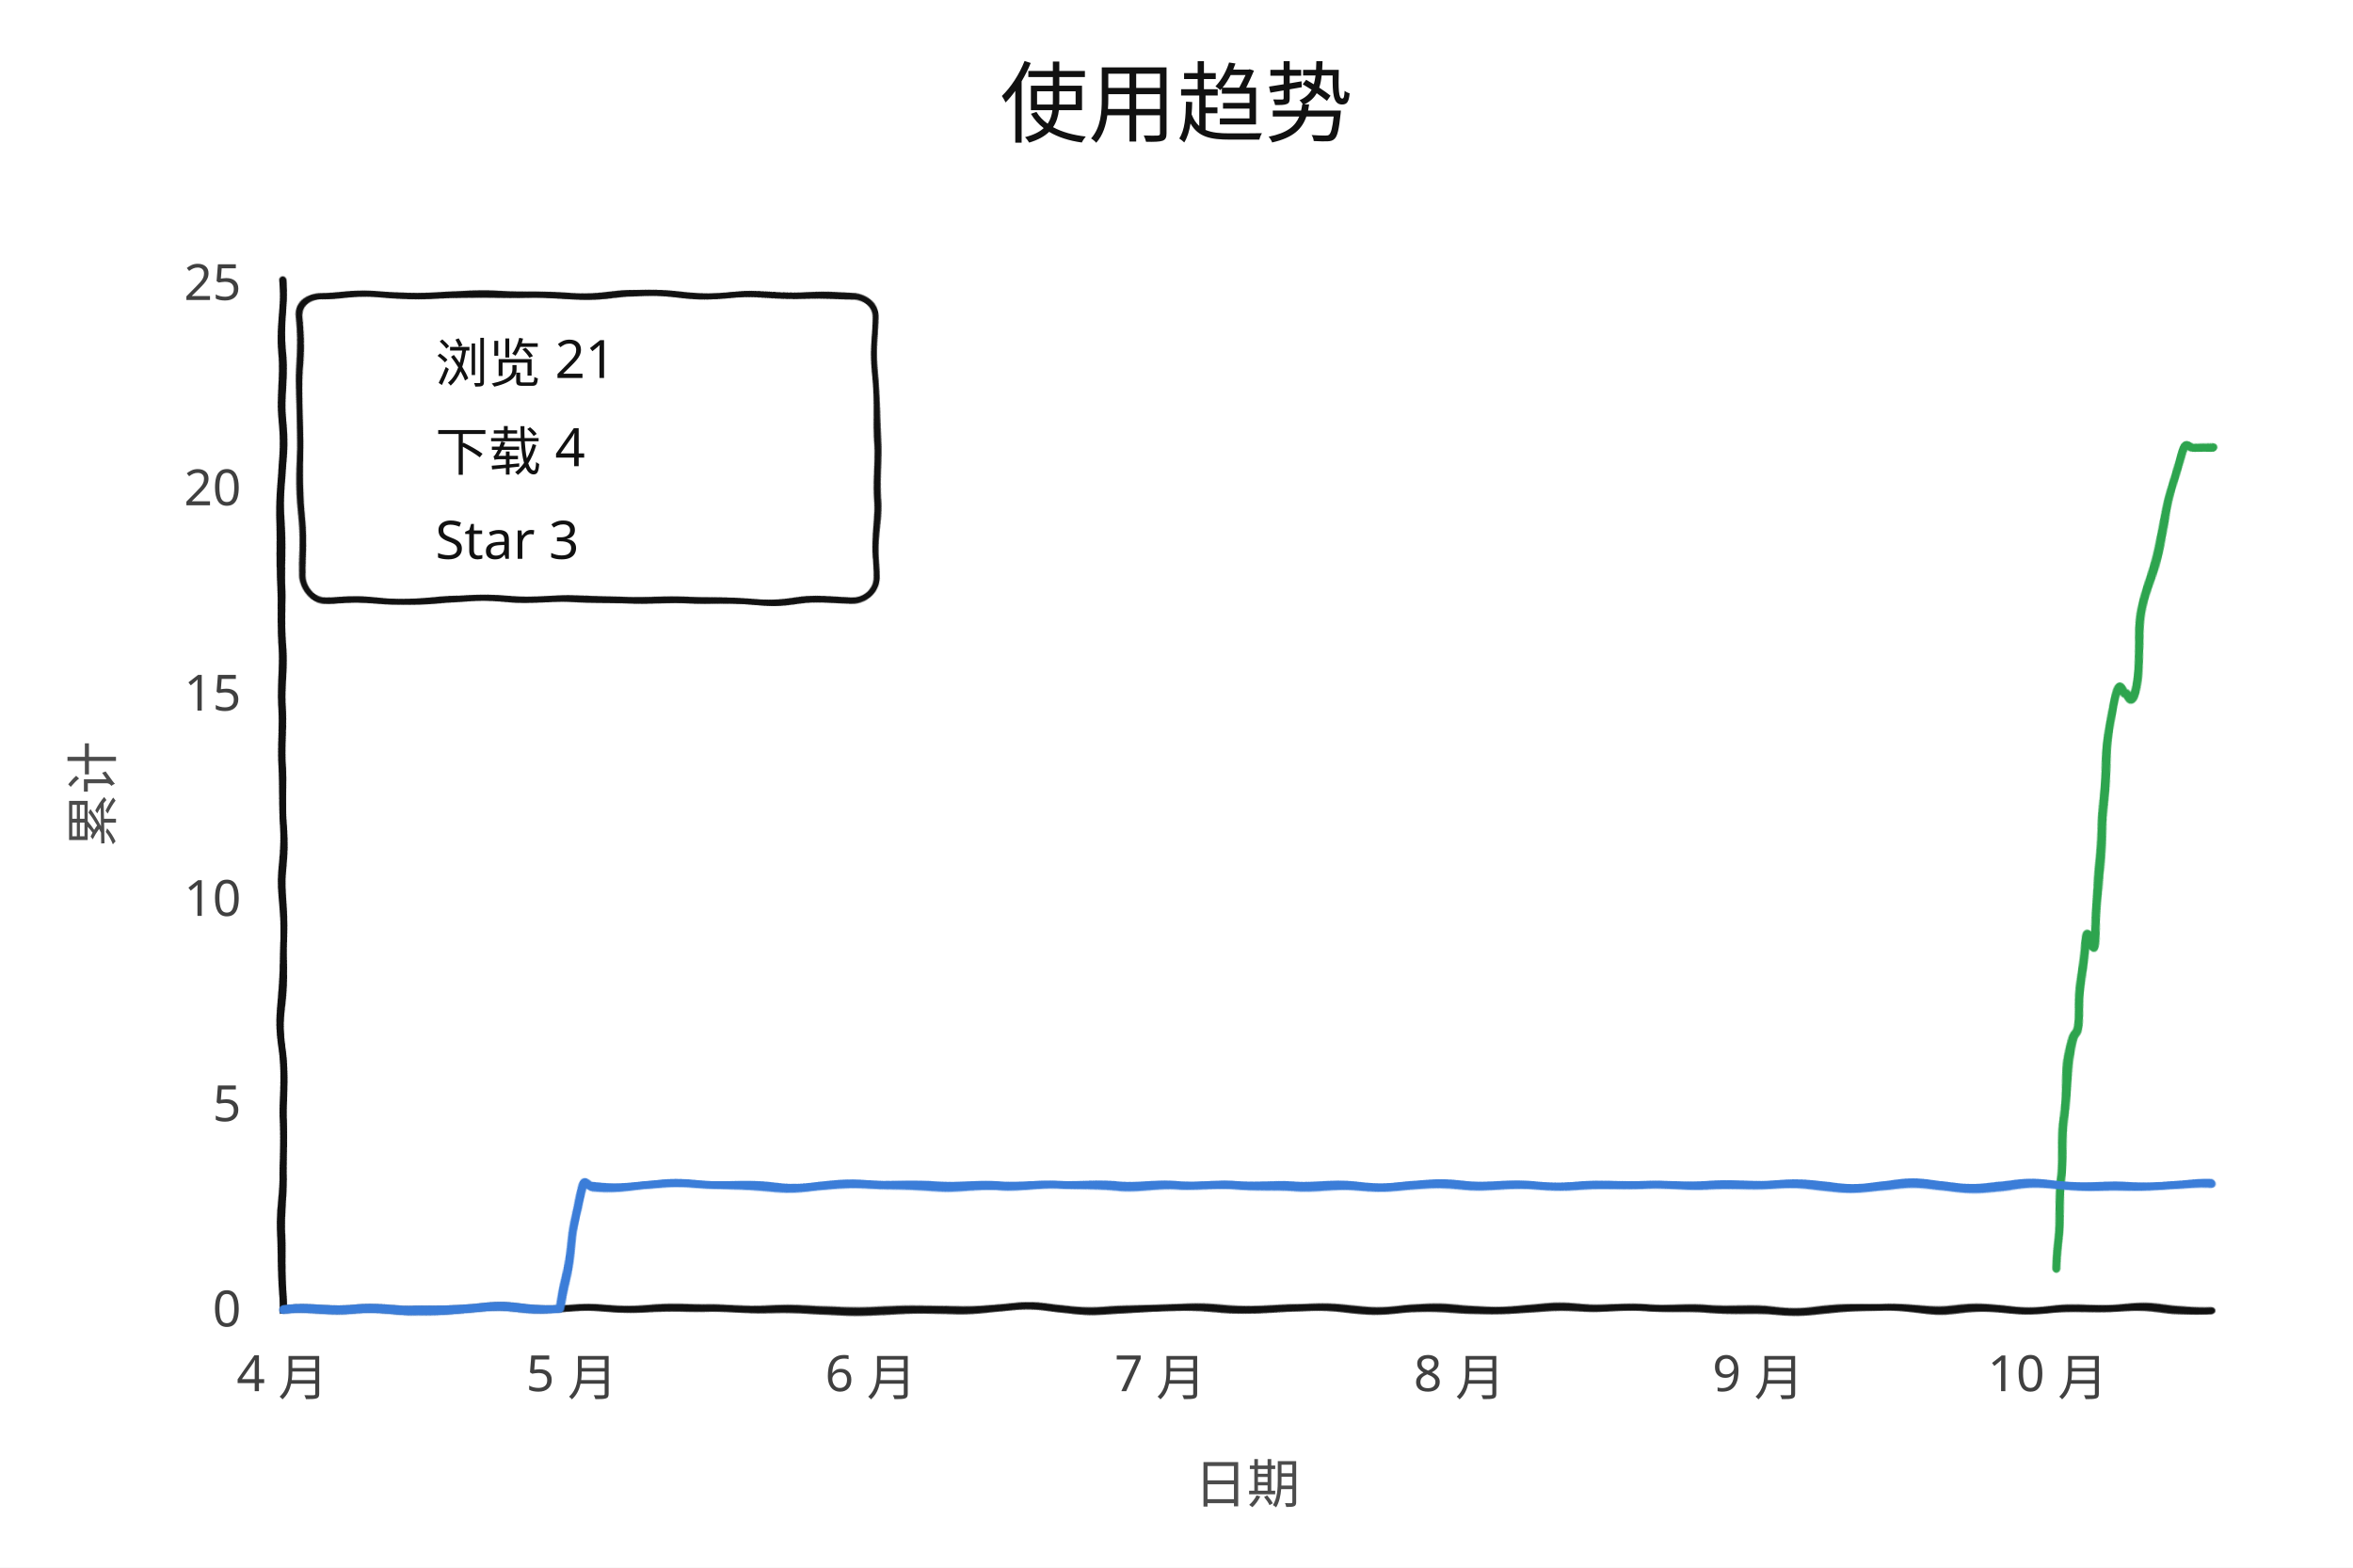
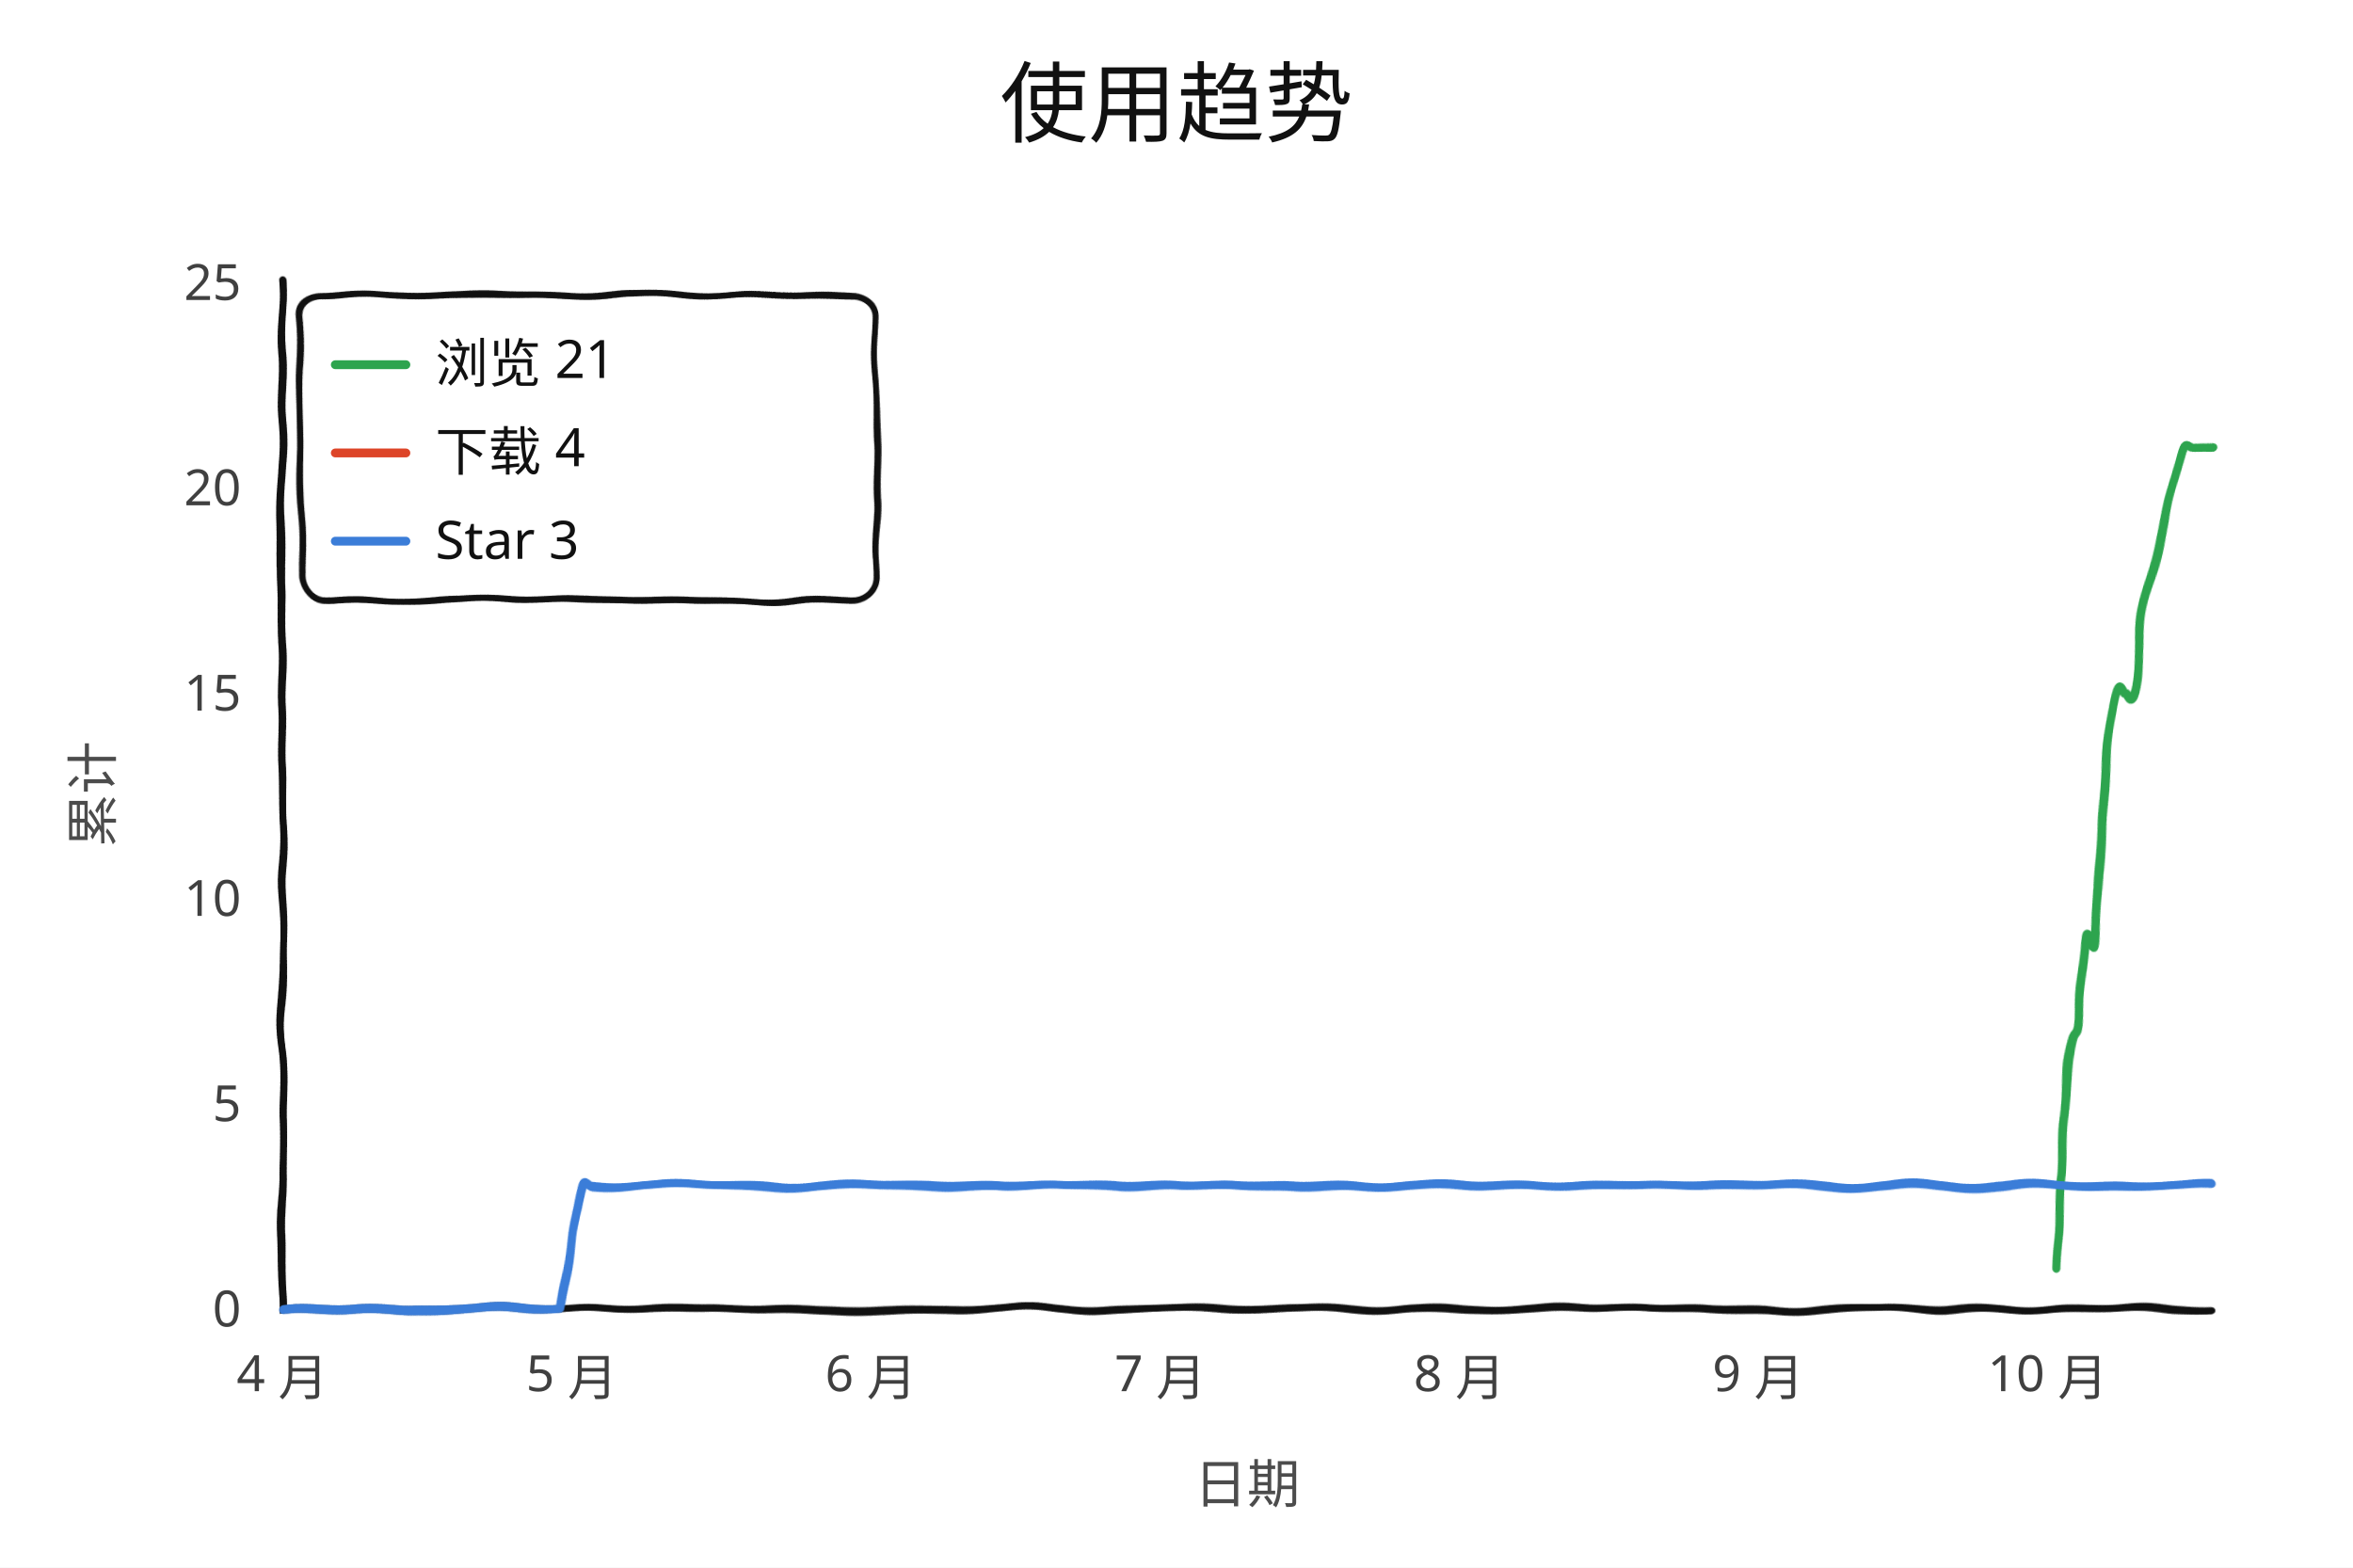
<svg xmlns="http://www.w3.org/2000/svg" width="800" height="533" viewBox="0 0 800 533" role="img" aria-label="使用趋势">
  <defs>
    <filter id="wobble" x="-15%" y="-15%" width="130%" height="130%">
      <feTurbulence baseFrequency=".05" result="noise" type="fractalNoise" />
      <feDisplacementMap in="SourceGraphic" in2="noise" scale="4" xChannelSelector="R" yChannelSelector="G" />
    </filter>
  </defs>
  <rect width="800" height="533" fill="#ffffff" />
  <g font-family="xkcd, 'Comic Sans MS', 'Chalkboard SE', 'Bradley Hand', 'Segoe Print', 'Noto Sans', sans-serif">
    <text x="400" y="46" text-anchor="middle" font-size="30" fill="#111111">使用趋势</text>
    <line x1="96" y1="445.0" x2="752" y2="445.0" stroke="#111111" stroke-opacity="0.28" stroke-width="1.4" filter="url(#wobble)" />
    <text x="82" y="451.0" text-anchor="end" font-size="17" fill="#111111" fill-opacity="0.8">0</text>
    <line x1="96" y1="375.2" x2="752" y2="375.2" stroke="#111111" stroke-opacity="0.12" stroke-width="1.4" filter="url(#wobble)" />
    <text x="82" y="381.2" text-anchor="end" font-size="17" fill="#111111" fill-opacity="0.8">5</text>
    <line x1="96" y1="305.4" x2="752" y2="305.4" stroke="#111111" stroke-opacity="0.12" stroke-width="1.4" filter="url(#wobble)" />
    <text x="82" y="311.4" text-anchor="end" font-size="17" fill="#111111" fill-opacity="0.8">10</text>
    <line x1="96" y1="235.6" x2="752" y2="235.6" stroke="#111111" stroke-opacity="0.12" stroke-width="1.4" filter="url(#wobble)" />
    <text x="82" y="241.6" text-anchor="end" font-size="17" fill="#111111" fill-opacity="0.8">15</text>
    <line x1="96" y1="165.8" x2="752" y2="165.8" stroke="#111111" stroke-opacity="0.12" stroke-width="1.4" filter="url(#wobble)" />
    <text x="82" y="171.8" text-anchor="end" font-size="17" fill="#111111" fill-opacity="0.8">20</text>
    <line x1="96" y1="96.0" x2="752" y2="96.0" stroke="#111111" stroke-opacity="0.12" stroke-width="1.4" filter="url(#wobble)" />
    <text x="82" y="102.0" text-anchor="end" font-size="17" fill="#111111" fill-opacity="0.8">25</text>
    <path d="M 96 96 L 96 445 L 752 445" fill="none" stroke="#111111" stroke-width="2.6" stroke-linecap="round" filter="url(#wobble)" />
    <text x="96.0" y="473" text-anchor="middle" font-size="17" fill="#111111" fill-opacity="0.8">4 月</text>
    <text x="194.4" y="473" text-anchor="middle" font-size="17" fill="#111111" fill-opacity="0.8">5 月</text>
    <text x="296.1" y="473" text-anchor="middle" font-size="17" fill="#111111" fill-opacity="0.8">6 月</text>
    <text x="394.5" y="473" text-anchor="middle" font-size="17" fill="#111111" fill-opacity="0.8">7 月</text>
    <text x="496.2" y="473" text-anchor="middle" font-size="17" fill="#111111" fill-opacity="0.8">8 月</text>
    <text x="597.8" y="473" text-anchor="middle" font-size="17" fill="#111111" fill-opacity="0.8">9 月</text>
    <text x="696.2" y="473" text-anchor="middle" font-size="17" fill="#111111" fill-opacity="0.8">10 月</text>
    <text x="424" y="511" text-anchor="middle" font-size="18" fill="#111111" fill-opacity="0.75">日期</text>
    <text x="38" y="270" text-anchor="middle" font-size="18" fill="#111111" fill-opacity="0.75" transform="rotate(-90 38 270)">累计</text>
    <path d="M 699.5 431.0 C 700.1 419.4 701.7 375.2 702.8 361.2 C 703.9 347.3 705.0 354.3 706.1 347.3 C 707.2 340.3 708.3 324.0 709.4 319.4 C 710.5 314.7 711.5 328.7 712.6 319.4 C 713.7 310.1 714.8 277.5 715.9 263.5 C 717.0 249.6 718.1 240.3 719.2 235.6 C 720.3 230.9 721.4 235.6 722.5 235.6 C 723.6 235.6 724.7 240.3 725.8 235.6 C 726.9 230.9 727.9 214.7 729.0 207.7 C 730.1 200.7 731.2 198.4 732.3 193.7 C 733.4 189.1 734.5 184.4 735.6 179.8 C 736.7 175.1 737.8 170.5 738.9 165.8 C 740.0 161.1 741.1 154.2 742.2 151.8 C 743.3 149.5 744.3 151.8 745.4 151.8 C 746.5 151.8 747.6 151.8 748.7 151.8 C 749.8 151.8 751.5 151.8 752.0 151.8" fill="none" stroke="#2da44e" stroke-width="3" stroke-linecap="round" stroke-linejoin="round" filter="url(#wobble)" />
    <path d="M 96.0 445.0 C 96.5 445.0 98.2 445.0 99.3 445.0 C 100.4 445.0 101.5 445.0 102.6 445.0 C 103.7 445.0 104.7 445.0 105.8 445.0 C 106.9 445.0 108.0 445.0 109.1 445.0 C 110.2 445.0 111.3 445.0 112.4 445.0 C 113.5 445.0 114.6 445.0 115.7 445.0 C 116.8 445.0 117.9 445.0 119.0 445.0 C 120.1 445.0 121.1 445.0 122.2 445.0 C 123.3 445.0 124.4 445.0 125.5 445.0 C 126.6 445.0 127.7 445.0 128.8 445.0 C 129.9 445.0 131.0 445.0 132.1 445.0 C 133.2 445.0 134.3 445.0 135.4 445.0 C 136.5 445.0 137.5 445.0 138.6 445.0 C 139.7 445.0 140.8 445.0 141.9 445.0 C 143.0 445.0 144.1 445.0 145.2 445.0 C 146.3 445.0 147.4 445.0 148.5 445.0 C 149.6 445.0 150.7 445.0 151.8 445.0 C 152.9 445.0 153.9 445.0 155.0 445.0 C 156.1 445.0 157.2 445.0 158.3 445.0 C 159.4 445.0 160.5 445.0 161.6 445.0 C 162.7 445.0 163.8 445.0 164.9 445.0 C 166.0 445.0 167.1 445.0 168.2 445.0 C 169.3 445.0 170.3 445.0 171.4 445.0 C 172.5 445.0 173.6 445.0 174.7 445.0 C 175.8 445.0 176.9 445.0 178.0 445.0 C 179.1 445.0 180.2 445.0 181.3 445.0 C 182.4 445.0 183.5 445.0 184.6 445.0 C 185.7 445.0 186.7 445.0 187.8 445.0 C 188.9 445.0 190.0 445.0 191.1 445.0 C 192.2 440.3 193.3 424.1 194.4 417.1 C 195.5 410.1 196.6 405.4 197.7 403.1 C 198.8 400.8 199.9 403.1 201.0 403.1 C 202.1 403.1 203.1 403.1 204.2 403.1 C 205.3 403.1 206.4 403.1 207.5 403.1 C 208.6 403.1 209.7 403.1 210.8 403.1 C 211.9 403.1 213.0 403.1 214.1 403.1 C 215.2 403.1 216.3 403.1 217.4 403.1 C 218.5 403.1 219.5 403.1 220.6 403.1 C 221.7 403.1 222.8 403.1 223.9 403.1 C 225.0 403.1 226.1 403.1 227.2 403.1 C 228.3 403.1 229.4 403.1 230.5 403.1 C 231.6 403.1 232.7 403.1 233.8 403.1 C 234.9 403.1 235.9 403.1 237.0 403.1 C 238.1 403.1 239.2 403.1 240.3 403.1 C 241.4 403.1 242.5 403.1 243.6 403.1 C 244.7 403.1 245.8 403.1 246.9 403.1 C 248.0 403.1 249.1 403.1 250.2 403.1 C 251.3 403.1 252.3 403.1 253.4 403.1 C 254.5 403.1 255.6 403.1 256.7 403.1 C 257.8 403.1 258.9 403.1 260.0 403.1 C 261.1 403.1 262.2 403.1 263.3 403.1 C 264.4 403.1 265.5 403.1 266.6 403.1 C 267.7 403.1 268.7 403.1 269.8 403.1 C 270.9 403.1 272.0 403.1 273.1 403.1 C 274.2 403.1 275.3 403.1 276.4 403.1 C 277.5 403.1 278.6 403.1 279.7 403.1 C 280.8 403.1 281.9 403.1 283.0 403.1 C 284.1 403.1 285.1 403.1 286.2 403.1 C 287.3 403.1 288.4 403.1 289.5 403.1 C 290.6 403.1 291.7 403.1 292.8 403.1 C 293.9 403.1 295.0 403.1 296.1 403.1 C 297.2 403.1 298.3 403.1 299.4 403.1 C 300.5 403.1 301.5 403.1 302.6 403.1 C 303.7 403.1 304.8 403.1 305.9 403.1 C 307.0 403.1 308.1 403.1 309.2 403.1 C 310.3 403.1 311.4 403.1 312.5 403.1 C 313.6 403.1 314.7 403.1 315.8 403.1 C 316.9 403.1 317.9 403.1 319.0 403.1 C 320.1 403.1 321.2 403.1 322.3 403.1 C 323.4 403.1 324.5 403.1 325.6 403.1 C 326.7 403.1 327.8 403.1 328.9 403.1 C 330.0 403.1 331.1 403.1 332.2 403.1 C 333.3 403.1 334.3 403.1 335.4 403.1 C 336.5 403.1 337.6 403.1 338.7 403.1 C 339.8 403.1 340.9 403.1 342.0 403.1 C 343.1 403.1 344.2 403.1 345.3 403.1 C 346.4 403.1 347.5 403.1 348.6 403.1 C 349.7 403.1 350.7 403.1 351.8 403.1 C 352.9 403.1 354.0 403.1 355.1 403.1 C 356.2 403.1 357.3 403.1 358.4 403.1 C 359.5 403.1 360.6 403.1 361.7 403.1 C 362.8 403.1 363.9 403.1 365.0 403.1 C 366.1 403.1 367.1 403.1 368.2 403.1 C 369.3 403.1 370.4 403.1 371.5 403.1 C 372.6 403.1 373.7 403.1 374.8 403.1 C 375.9 403.1 377.0 403.1 378.1 403.1 C 379.2 403.1 380.3 403.1 381.4 403.1 C 382.5 403.1 383.5 403.1 384.6 403.1 C 385.7 403.1 386.8 403.1 387.9 403.1 C 389.0 403.1 390.1 403.1 391.2 403.1 C 392.3 403.1 393.4 403.1 394.5 403.1 C 395.6 403.1 396.7 403.1 397.8 403.1 C 398.9 403.1 399.9 403.1 401.0 403.1 C 402.1 403.1 403.2 403.1 404.3 403.1 C 405.4 403.1 406.5 403.1 407.6 403.1 C 408.7 403.1 409.8 403.1 410.9 403.1 C 412.0 403.1 413.1 403.1 414.2 403.1 C 415.3 403.1 416.3 403.1 417.4 403.1 C 418.5 403.1 419.6 403.1 420.7 403.1 C 421.8 403.1 422.9 403.1 424.0 403.1 C 425.1 403.1 426.2 403.1 427.3 403.1 C 428.4 403.1 429.5 403.1 430.6 403.1 C 431.7 403.1 432.7 403.1 433.8 403.1 C 434.9 403.1 436.0 403.1 437.1 403.1 C 438.2 403.1 439.3 403.1 440.4 403.1 C 441.5 403.1 442.6 403.1 443.7 403.1 C 444.8 403.1 445.9 403.1 447.0 403.1 C 448.1 403.1 449.1 403.1 450.2 403.1 C 451.3 403.1 452.4 403.1 453.5 403.1 C 454.6 403.1 455.7 403.1 456.8 403.1 C 457.9 403.1 459.0 403.1 460.1 403.1 C 461.2 403.1 462.3 403.1 463.4 403.1 C 464.5 403.1 465.5 403.1 466.6 403.1 C 467.7 403.1 468.8 403.1 469.9 403.1 C 471.0 403.1 472.1 403.1 473.2 403.1 C 474.3 403.1 475.4 403.1 476.5 403.1 C 477.6 403.1 478.7 403.1 479.8 403.1 C 480.9 403.1 481.9 403.1 483.0 403.1 C 484.1 403.1 485.2 403.1 486.3 403.1 C 487.4 403.1 488.5 403.1 489.6 403.1 C 490.7 403.1 491.8 403.1 492.9 403.1 C 494.0 403.1 495.1 403.1 496.2 403.1 C 497.3 403.1 498.3 403.1 499.4 403.1 C 500.5 403.1 501.6 403.1 502.7 403.1 C 503.8 403.1 504.9 403.1 506.0 403.1 C 507.1 403.1 508.2 403.1 509.3 403.1 C 510.4 403.1 511.5 403.1 512.6 403.1 C 513.7 403.1 514.7 403.1 515.8 403.1 C 516.9 403.1 518.0 403.1 519.1 403.1 C 520.2 403.1 521.3 403.1 522.4 403.1 C 523.5 403.1 524.6 403.1 525.7 403.1 C 526.8 403.1 527.9 403.1 529.0 403.1 C 530.1 403.1 531.1 403.1 532.2 403.1 C 533.3 403.1 534.4 403.1 535.5 403.1 C 536.6 403.1 537.7 403.1 538.8 403.1 C 539.9 403.1 541.0 403.1 542.1 403.1 C 543.2 403.1 544.3 403.1 545.4 403.1 C 546.5 403.1 547.5 403.1 548.6 403.1 C 549.7 403.1 550.8 403.1 551.9 403.1 C 553.0 403.1 554.1 403.1 555.2 403.1 C 556.3 403.1 557.4 403.1 558.5 403.1 C 559.6 403.1 560.7 403.1 561.8 403.1 C 562.9 403.1 563.9 403.1 565.0 403.1 C 566.1 403.1 567.2 403.1 568.3 403.1 C 569.4 403.1 570.5 403.1 571.6 403.1 C 572.7 403.1 573.8 403.1 574.9 403.1 C 576.0 403.1 577.1 403.1 578.2 403.1 C 579.3 403.1 580.3 403.1 581.4 403.1 C 582.5 403.1 583.6 403.1 584.7 403.1 C 585.8 403.1 586.9 403.1 588.0 403.1 C 589.1 403.1 590.2 403.1 591.3 403.1 C 592.4 403.1 593.5 403.1 594.6 403.1 C 595.7 403.1 596.7 403.1 597.8 403.1 C 598.9 403.1 600.0 403.1 601.1 403.1 C 602.2 403.1 603.3 403.1 604.4 403.1 C 605.5 403.1 606.6 403.1 607.7 403.1 C 608.8 403.1 609.9 403.1 611.0 403.1 C 612.1 403.1 613.1 403.1 614.2 403.1 C 615.3 403.1 616.4 403.1 617.5 403.1 C 618.6 403.1 619.7 403.1 620.8 403.1 C 621.9 403.1 623.0 403.1 624.1 403.1 C 625.2 403.1 626.3 403.1 627.4 403.1 C 628.5 403.1 629.5 403.1 630.6 403.1 C 631.7 403.1 632.8 403.1 633.9 403.1 C 635.0 403.1 636.1 403.1 637.2 403.1 C 638.3 403.1 639.4 403.1 640.5 403.1 C 641.6 403.1 642.7 403.1 643.8 403.1 C 644.9 403.1 645.9 403.1 647.0 403.1 C 648.1 403.1 649.2 403.1 650.3 403.1 C 651.4 403.1 652.5 403.1 653.6 403.1 C 654.7 403.1 655.8 403.1 656.9 403.1 C 658.0 403.1 659.1 403.1 660.2 403.1 C 661.3 403.1 662.3 403.1 663.4 403.1 C 664.5 403.1 665.6 403.1 666.7 403.1 C 667.8 403.1 668.9 403.1 670.0 403.1 C 671.1 403.1 672.2 403.1 673.3 403.1 C 674.4 403.1 675.5 403.1 676.6 403.1 C 677.7 403.1 678.7 403.1 679.8 403.1 C 680.9 403.1 682.0 403.1 683.1 403.1 C 684.2 403.1 685.3 403.1 686.4 403.1 C 687.5 403.1 688.6 403.1 689.7 403.1 C 690.8 403.1 691.9 403.1 693.0 403.1 C 694.1 403.1 695.1 403.1 696.2 403.1 C 697.3 403.1 698.4 403.1 699.5 403.1 C 700.6 403.1 701.7 403.1 702.8 403.1 C 703.9 403.1 705.0 403.1 706.1 403.1 C 707.2 403.1 708.3 403.1 709.4 403.1 C 710.5 403.1 711.5 403.1 712.6 403.1 C 713.7 403.1 714.8 403.1 715.9 403.1 C 717.0 403.1 718.1 403.1 719.2 403.1 C 720.3 403.1 721.4 403.1 722.5 403.1 C 723.6 403.1 724.7 403.1 725.8 403.1 C 726.9 403.1 727.9 403.1 729.0 403.1 C 730.1 403.1 731.2 403.1 732.3 403.1 C 733.4 403.1 734.5 403.1 735.6 403.1 C 736.7 403.1 737.8 403.1 738.9 403.1 C 740.0 403.1 741.1 403.1 742.2 403.1 C 743.3 403.1 744.3 403.1 745.4 403.1 C 746.5 403.1 747.6 403.1 748.7 403.1 C 749.8 403.1 751.5 403.1 752.0 403.1" fill="none" stroke="#3b7dd8" stroke-width="3" stroke-linecap="round" stroke-linejoin="round" filter="url(#wobble)" />
    <g transform="translate(114,130)" font-size="18" fill="#111111">
      <rect x="-12" y="-30" width="196" height="104" rx="8" fill="#ffffff" fill-opacity="0.92" stroke="#111111" stroke-width="2.2" filter="url(#wobble)" />
-       <line x1="0" y1="-6" x2="24" y2="-6" stroke="#2da44e" stroke-width="3" stroke-linecap="round" filter="url(#wobble)" />
+       <line x1="0" y1="-6" x2="24" y2="-6" stroke="#2da44e" stroke-width="3" stroke-linecap="round" />
      <text x="34" y="0">浏览 21</text>
-       <line x1="0" y1="24" x2="24" y2="24" stroke="#dd4528" stroke-width="3" stroke-linecap="round" filter="url(#wobble)" />
+       <line x1="0" y1="24" x2="24" y2="24" stroke="#dd4528" stroke-width="3" stroke-linecap="round" />
      <text x="34" y="30">下载 4</text>
-       <line x1="0" y1="54" x2="24" y2="54" stroke="#3b7dd8" stroke-width="3" stroke-linecap="round" filter="url(#wobble)" />
+       <line x1="0" y1="54" x2="24" y2="54" stroke="#3b7dd8" stroke-width="3" stroke-linecap="round" />
      <text x="34" y="60">Star 3</text>
    </g>
  </g>
</svg>
